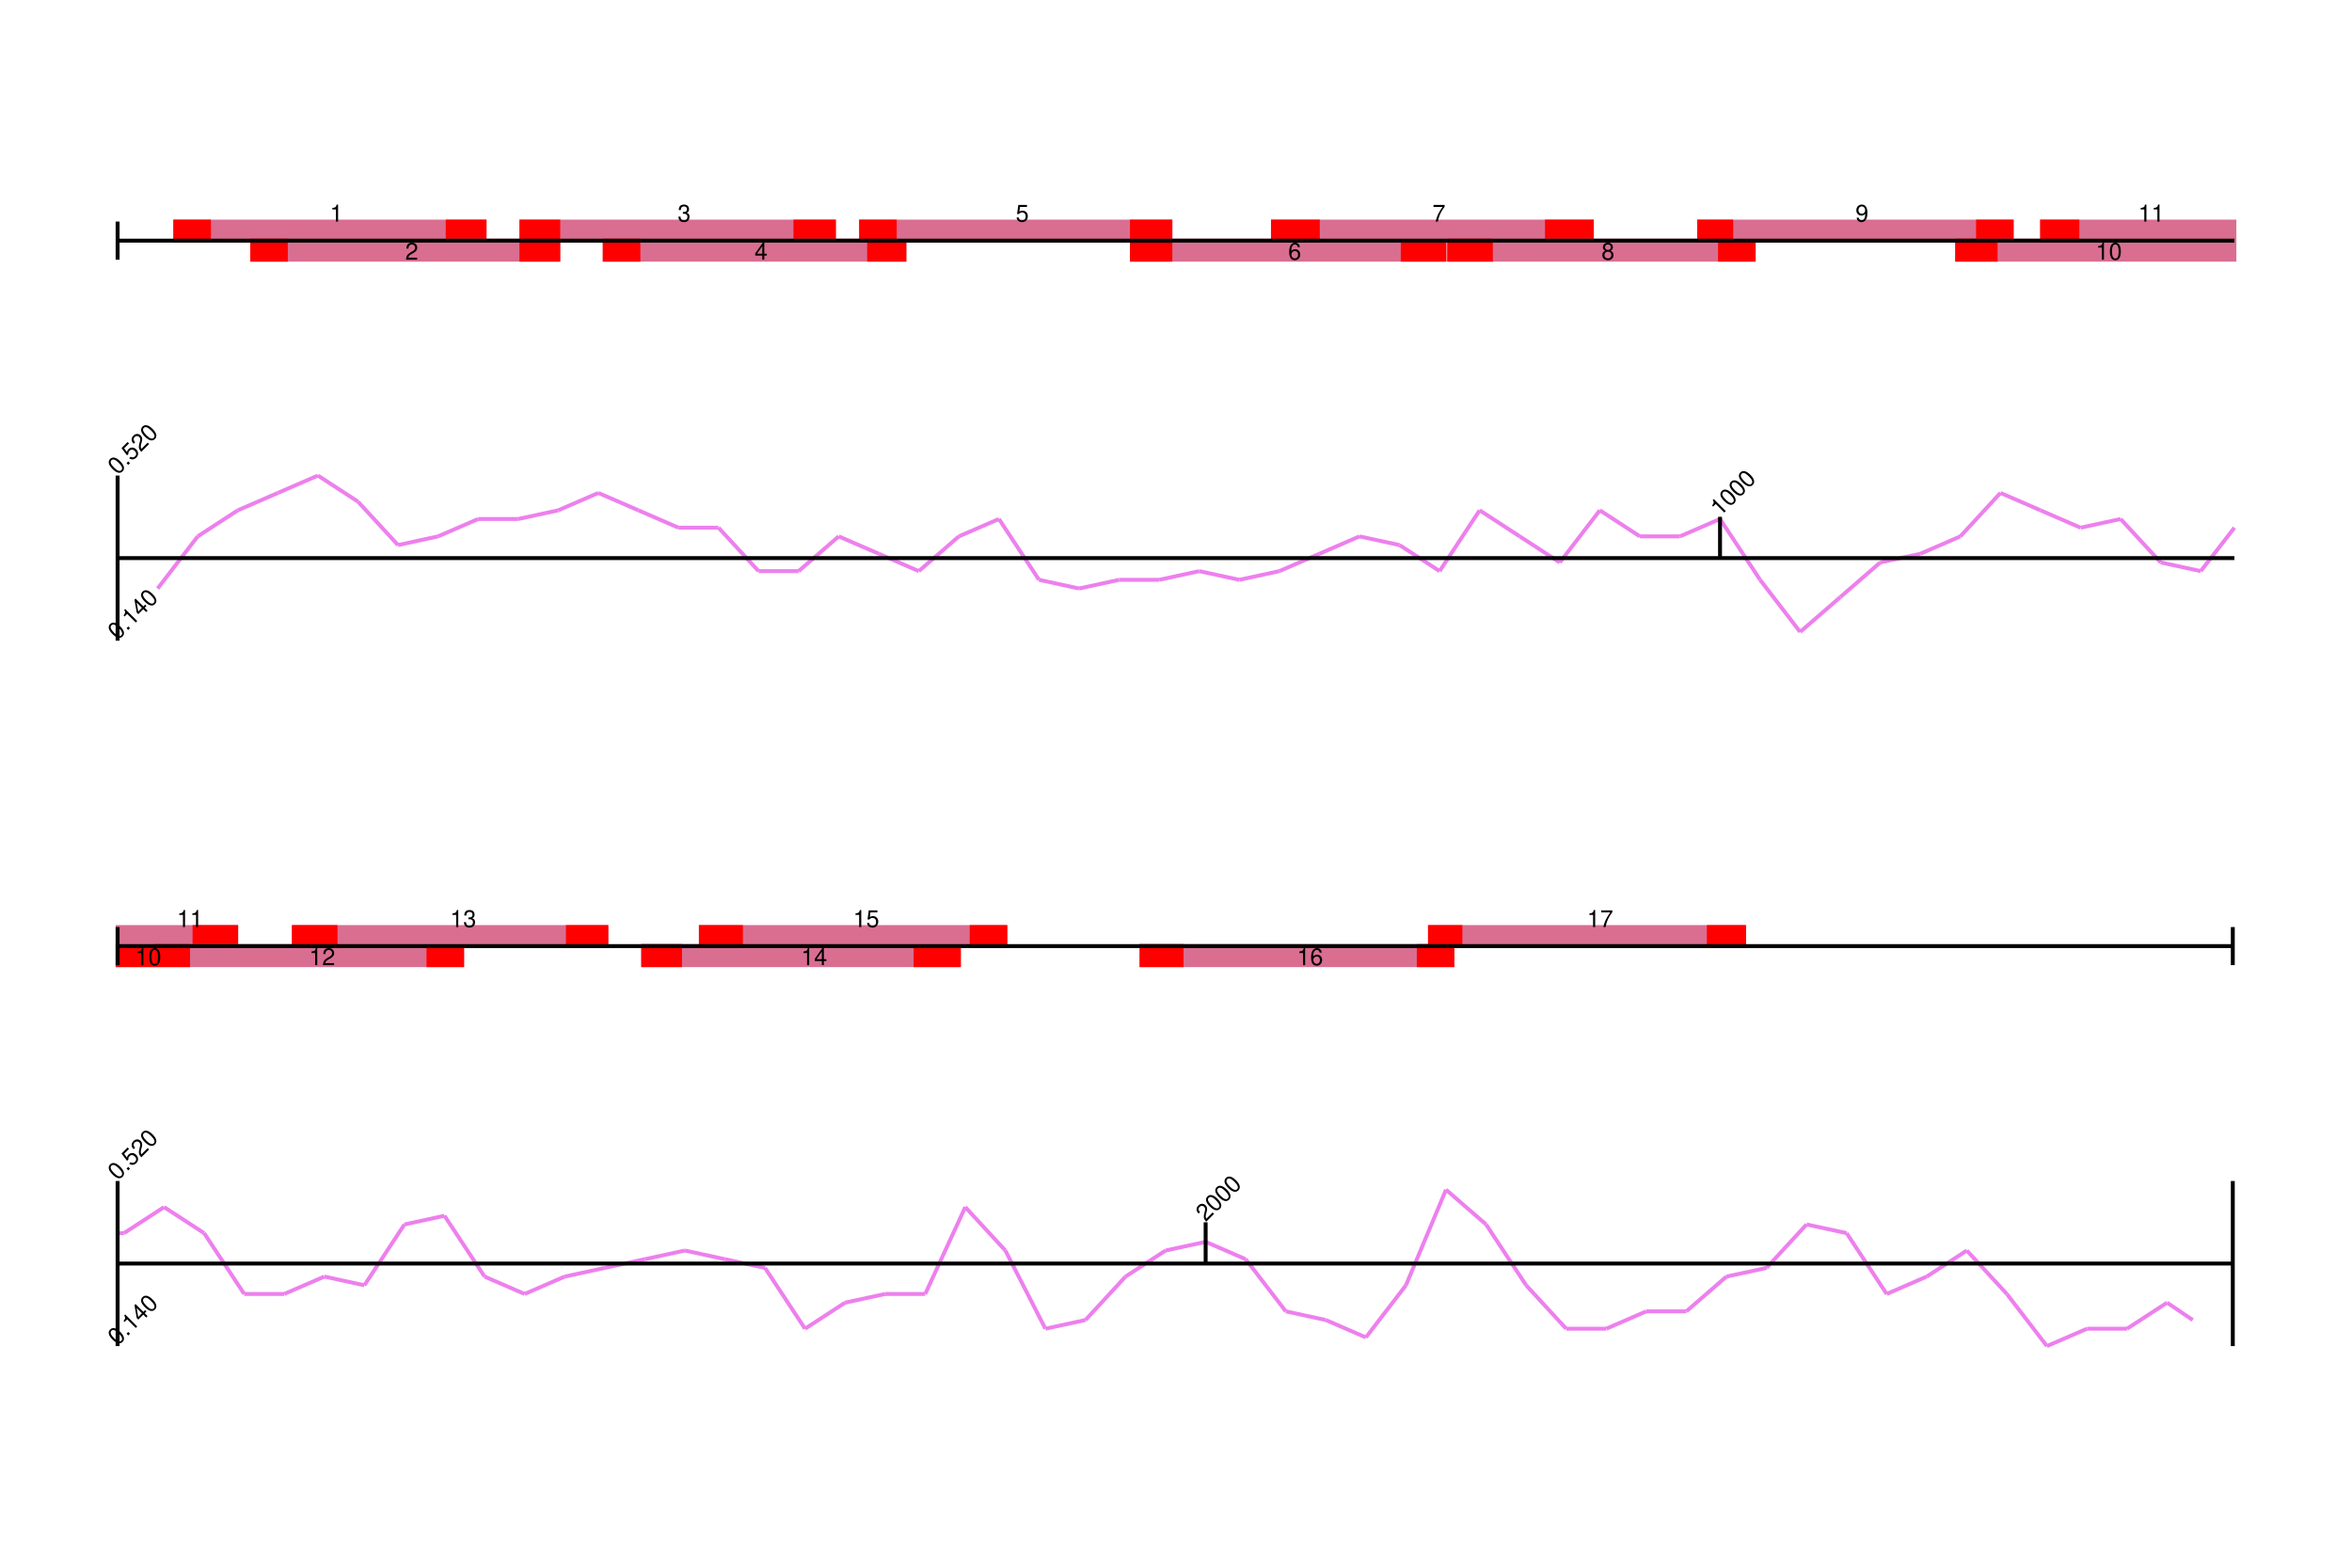
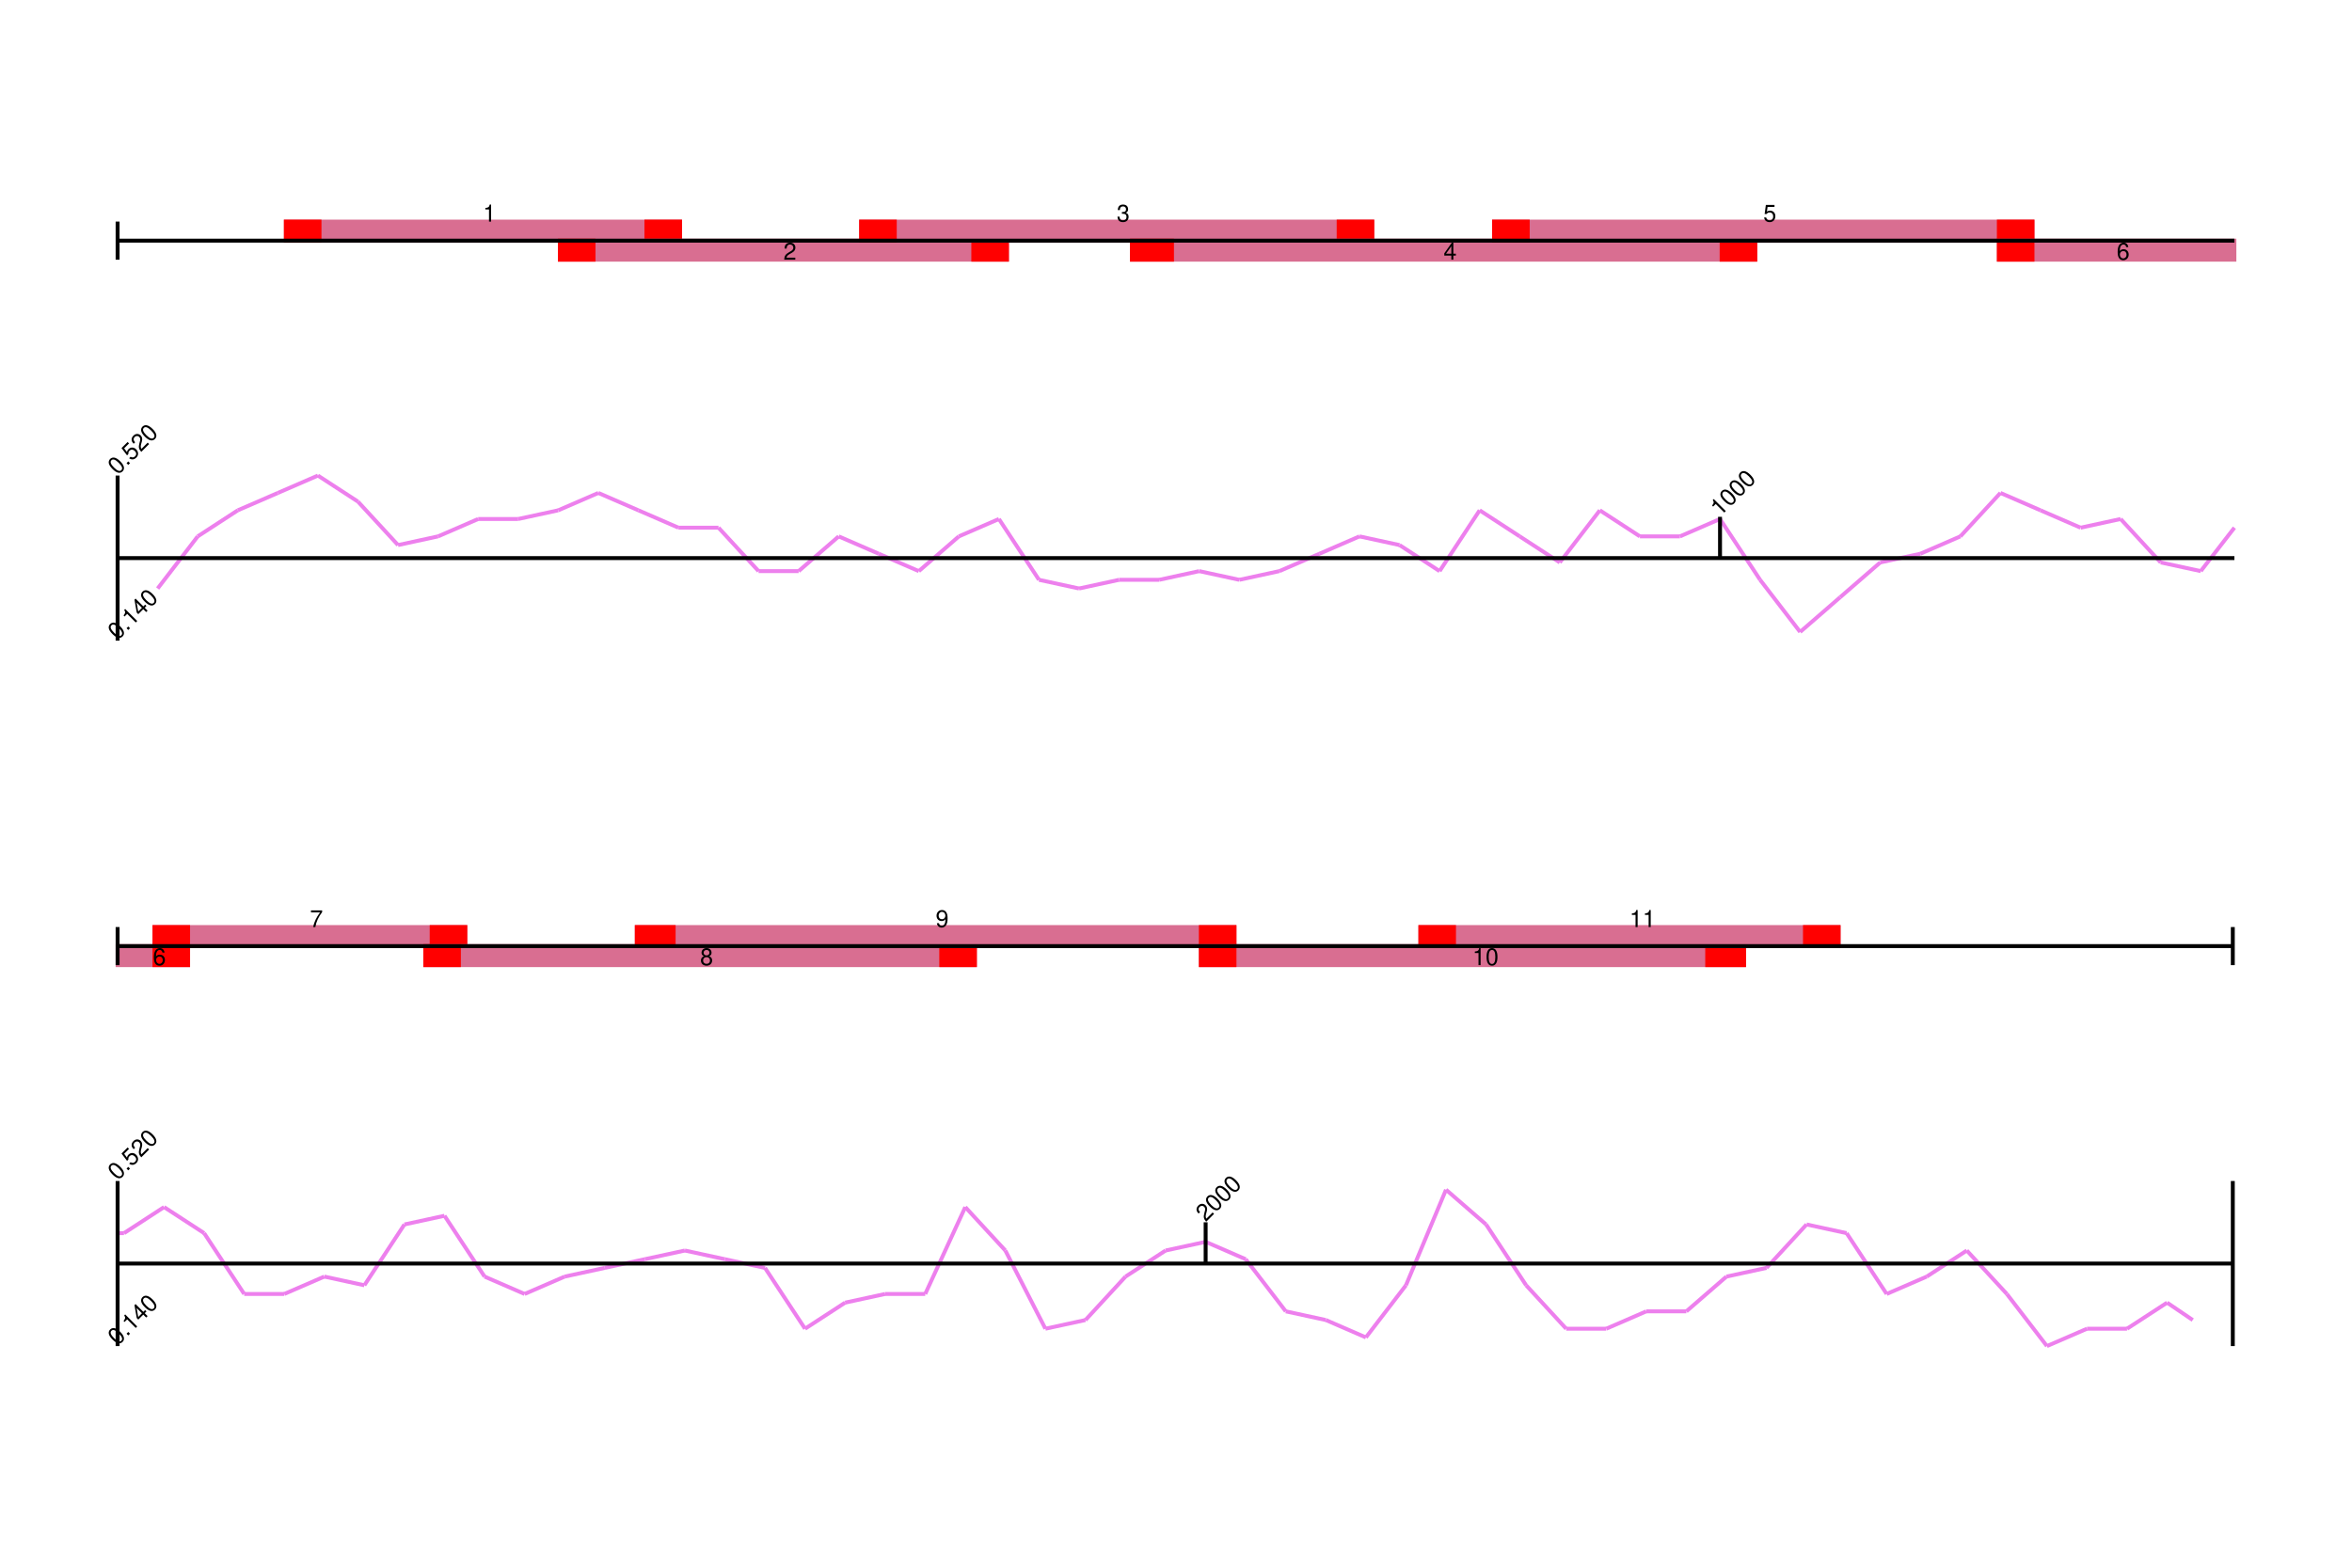
- <svg xmlns="http://www.w3.org/2000/svg" width="600" height="400" preserveAspectRatio="xMinYMin meet" viewBox="0 0 600 400" version="1.0" fill-rule="evenodd">
+ <svg xmlns="http://www.w3.org/2000/svg" fill-rule="evenodd" height="400" preserveAspectRatio="xMinYMin meet" version="1.0" viewBox="0 0 600 400" width="600">
  <clipPath id="clip">
-     <rect x="0" y="0" width="600" height="400" />
+     <rect height="400" width="600" x="0" y="0" />
  </clipPath>
-   <g id="group" transform="scale(1,-1) translate(0,-400)" style="clip-path: url(#clip)">
+   <g id="group" style="clip-path: url(#clip)" transform="scale(1,-1) translate(0,-400)">
    <g transform="">
      <path d="M 40.22,249.841 L 40.22,249.841 Z" style="stroke: rgb(93%,50%,93%); stroke-linecap: butt; stroke-width: 1;" />
      <path d="M 40.22,249.841 L 50.439,263.142 Z" style="stroke: rgb(93%,50%,93%); stroke-linecap: butt; stroke-width: 1;" />
      <path d="M 50.439,263.142 L 60.659,269.793 Z" style="stroke: rgb(93%,50%,93%); stroke-linecap: butt; stroke-width: 1;" />
      <path d="M 60.659,269.793 L 70.878,274.226 Z" style="stroke: rgb(93%,50%,93%); stroke-linecap: butt; stroke-width: 1;" />
      <path d="M 70.878,274.226 L 81.098,278.66 Z" style="stroke: rgb(93%,50%,93%); stroke-linecap: butt; stroke-width: 1;" />
      <path d="M 81.098,278.66 L 91.317,272.009 Z" style="stroke: rgb(93%,50%,93%); stroke-linecap: butt; stroke-width: 1;" />
      <path d="M 91.317,272.009 L 101.537,260.925 Z" style="stroke: rgb(93%,50%,93%); stroke-linecap: butt; stroke-width: 1;" />
      <path d="M 101.537,260.925 L 111.756,263.142 Z" style="stroke: rgb(93%,50%,93%); stroke-linecap: butt; stroke-width: 1;" />
      <path d="M 111.756,263.142 L 121.976,267.576 Z" style="stroke: rgb(93%,50%,93%); stroke-linecap: butt; stroke-width: 1;" />
      <path d="M 121.976,267.576 L 132.195,267.576 Z" style="stroke: rgb(93%,50%,93%); stroke-linecap: butt; stroke-width: 1;" />
      <path d="M 132.195,267.576 L 142.415,269.793 Z" style="stroke: rgb(93%,50%,93%); stroke-linecap: butt; stroke-width: 1;" />
      <path d="M 142.415,269.793 L 152.634,274.226 Z" style="stroke: rgb(93%,50%,93%); stroke-linecap: butt; stroke-width: 1;" />
      <path d="M 152.634,274.226 L 162.854,269.793 Z" style="stroke: rgb(93%,50%,93%); stroke-linecap: butt; stroke-width: 1;" />
      <path d="M 162.854,269.793 L 173.073,265.359 Z" style="stroke: rgb(93%,50%,93%); stroke-linecap: butt; stroke-width: 1;" />
      <path d="M 173.073,265.359 L 183.293,265.359 Z" style="stroke: rgb(93%,50%,93%); stroke-linecap: butt; stroke-width: 1;" />
      <path d="M 183.293,265.359 L 193.512,254.275 Z" style="stroke: rgb(93%,50%,93%); stroke-linecap: butt; stroke-width: 1;" />
      <path d="M 193.512,254.275 L 203.732,254.275 Z" style="stroke: rgb(93%,50%,93%); stroke-linecap: butt; stroke-width: 1;" />
      <path d="M 203.732,254.275 L 213.952,263.142 Z" style="stroke: rgb(93%,50%,93%); stroke-linecap: butt; stroke-width: 1;" />
      <path d="M 213.952,263.142 L 224.171,258.708 Z" style="stroke: rgb(93%,50%,93%); stroke-linecap: butt; stroke-width: 1;" />
      <path d="M 224.171,258.708 L 234.391,254.275 Z" style="stroke: rgb(93%,50%,93%); stroke-linecap: butt; stroke-width: 1;" />
      <path d="M 234.391,254.275 L 244.61,263.142 Z" style="stroke: rgb(93%,50%,93%); stroke-linecap: butt; stroke-width: 1;" />
      <path d="M 244.61,263.142 L 254.83,267.576 Z" style="stroke: rgb(93%,50%,93%); stroke-linecap: butt; stroke-width: 1;" />
      <path d="M 254.83,267.576 L 265.049,252.058 Z" style="stroke: rgb(93%,50%,93%); stroke-linecap: butt; stroke-width: 1;" />
      <path d="M 265.049,252.058 L 275.269,249.841 Z" style="stroke: rgb(93%,50%,93%); stroke-linecap: butt; stroke-width: 1;" />
      <path d="M 275.269,249.841 L 285.488,252.058 Z" style="stroke: rgb(93%,50%,93%); stroke-linecap: butt; stroke-width: 1;" />
      <path d="M 285.488,252.058 L 295.708,252.058 Z" style="stroke: rgb(93%,50%,93%); stroke-linecap: butt; stroke-width: 1;" />
      <path d="M 295.708,252.058 L 305.927,254.275 Z" style="stroke: rgb(93%,50%,93%); stroke-linecap: butt; stroke-width: 1;" />
      <path d="M 305.927,254.275 L 316.147,252.058 Z" style="stroke: rgb(93%,50%,93%); stroke-linecap: butt; stroke-width: 1;" />
      <path d="M 316.147,252.058 L 326.366,254.275 Z" style="stroke: rgb(93%,50%,93%); stroke-linecap: butt; stroke-width: 1;" />
      <path d="M 326.366,254.275 L 336.586,258.708 Z" style="stroke: rgb(93%,50%,93%); stroke-linecap: butt; stroke-width: 1;" />
      <path d="M 336.586,258.708 L 346.805,263.142 Z" style="stroke: rgb(93%,50%,93%); stroke-linecap: butt; stroke-width: 1;" />
      <path d="M 346.805,263.142 L 357.025,260.925 Z" style="stroke: rgb(93%,50%,93%); stroke-linecap: butt; stroke-width: 1;" />
      <path d="M 357.025,260.925 L 367.245,254.275 Z" style="stroke: rgb(93%,50%,93%); stroke-linecap: butt; stroke-width: 1;" />
      <path d="M 367.245,254.275 L 377.464,269.793 Z" style="stroke: rgb(93%,50%,93%); stroke-linecap: butt; stroke-width: 1;" />
      <path d="M 377.464,269.793 L 387.684,263.142 Z" style="stroke: rgb(93%,50%,93%); stroke-linecap: butt; stroke-width: 1;" />
      <path d="M 387.684,263.142 L 397.903,256.492 Z" style="stroke: rgb(93%,50%,93%); stroke-linecap: butt; stroke-width: 1;" />
      <path d="M 397.903,256.492 L 408.123,269.793 Z" style="stroke: rgb(93%,50%,93%); stroke-linecap: butt; stroke-width: 1;" />
      <path d="M 408.123,269.793 L 418.342,263.142 Z" style="stroke: rgb(93%,50%,93%); stroke-linecap: butt; stroke-width: 1;" />
      <path d="M 418.342,263.142 L 428.562,263.142 Z" style="stroke: rgb(93%,50%,93%); stroke-linecap: butt; stroke-width: 1;" />
      <path d="M 428.562,263.142 L 438.781,267.576 Z" style="stroke: rgb(93%,50%,93%); stroke-linecap: butt; stroke-width: 1;" />
      <path d="M 438.781,267.576 L 449.001,252.058 Z" style="stroke: rgb(93%,50%,93%); stroke-linecap: butt; stroke-width: 1;" />
      <path d="M 449.001,252.058 L 459.22,238.757 Z" style="stroke: rgb(93%,50%,93%); stroke-linecap: butt; stroke-width: 1;" />
      <path d="M 459.22,238.757 L 469.44,247.624 Z" style="stroke: rgb(93%,50%,93%); stroke-linecap: butt; stroke-width: 1;" />
      <path d="M 469.44,247.624 L 479.659,256.492 Z" style="stroke: rgb(93%,50%,93%); stroke-linecap: butt; stroke-width: 1;" />
      <path d="M 479.659,256.492 L 489.879,258.708 Z" style="stroke: rgb(93%,50%,93%); stroke-linecap: butt; stroke-width: 1;" />
      <path d="M 489.879,258.708 L 500.098,263.142 Z" style="stroke: rgb(93%,50%,93%); stroke-linecap: butt; stroke-width: 1;" />
      <path d="M 500.098,263.142 L 510.318,274.226 Z" style="stroke: rgb(93%,50%,93%); stroke-linecap: butt; stroke-width: 1;" />
      <path d="M 510.318,274.226 L 520.537,269.793 Z" style="stroke: rgb(93%,50%,93%); stroke-linecap: butt; stroke-width: 1;" />
      <path d="M 520.537,269.793 L 530.757,265.359 Z" style="stroke: rgb(93%,50%,93%); stroke-linecap: butt; stroke-width: 1;" />
      <path d="M 530.757,265.359 L 540.977,267.576 Z" style="stroke: rgb(93%,50%,93%); stroke-linecap: butt; stroke-width: 1;" />
      <path d="M 540.977,267.576 L 551.196,256.492 Z" style="stroke: rgb(93%,50%,93%); stroke-linecap: butt; stroke-width: 1;" />
      <path d="M 551.196,256.492 L 561.416,254.275 Z" style="stroke: rgb(93%,50%,93%); stroke-linecap: butt; stroke-width: 1;" />
      <path d="M 561.416,254.275 L 570,265.359 Z" style="stroke: rgb(93%,50%,93%); stroke-linecap: butt; stroke-width: 1;" />
      <path d="M 30,85.359 L 31.635,85.359 Z" style="stroke: rgb(93%,50%,93%); stroke-linecap: butt; stroke-width: 1;" />
      <path d="M 31.635,85.359 L 41.855,92.009 Z" style="stroke: rgb(93%,50%,93%); stroke-linecap: butt; stroke-width: 1;" />
      <path d="M 41.855,92.009 L 52.074,85.359 Z" style="stroke: rgb(93%,50%,93%); stroke-linecap: butt; stroke-width: 1;" />
      <path d="M 52.074,85.359 L 62.294,69.841 Z" style="stroke: rgb(93%,50%,93%); stroke-linecap: butt; stroke-width: 1;" />
      <path d="M 62.294,69.841 L 72.513,69.841 Z" style="stroke: rgb(93%,50%,93%); stroke-linecap: butt; stroke-width: 1;" />
      <path d="M 72.513,69.841 L 82.733,74.275 Z" style="stroke: rgb(93%,50%,93%); stroke-linecap: butt; stroke-width: 1;" />
      <path d="M 82.733,74.275 L 92.952,72.058 Z" style="stroke: rgb(93%,50%,93%); stroke-linecap: butt; stroke-width: 1;" />
      <path d="M 92.952,72.058 L 103.172,87.576 Z" style="stroke: rgb(93%,50%,93%); stroke-linecap: butt; stroke-width: 1;" />
      <path d="M 103.172,87.576 L 113.391,89.793 Z" style="stroke: rgb(93%,50%,93%); stroke-linecap: butt; stroke-width: 1;" />
      <path d="M 113.391,89.793 L 123.611,74.275 Z" style="stroke: rgb(93%,50%,93%); stroke-linecap: butt; stroke-width: 1;" />
      <path d="M 123.611,74.275 L 133.83,69.841 Z" style="stroke: rgb(93%,50%,93%); stroke-linecap: butt; stroke-width: 1;" />
      <path d="M 133.83,69.841 L 144.05,74.275 Z" style="stroke: rgb(93%,50%,93%); stroke-linecap: butt; stroke-width: 1;" />
      <path d="M 144.05,74.275 L 154.269,76.492 Z" style="stroke: rgb(93%,50%,93%); stroke-linecap: butt; stroke-width: 1;" />
      <path d="M 154.269,76.492 L 164.489,78.708 Z" style="stroke: rgb(93%,50%,93%); stroke-linecap: butt; stroke-width: 1;" />
      <path d="M 164.489,78.708 L 174.709,80.925 Z" style="stroke: rgb(93%,50%,93%); stroke-linecap: butt; stroke-width: 1;" />
      <path d="M 174.709,80.925 L 184.928,78.708 Z" style="stroke: rgb(93%,50%,93%); stroke-linecap: butt; stroke-width: 1;" />
      <path d="M 184.928,78.708 L 195.148,76.492 Z" style="stroke: rgb(93%,50%,93%); stroke-linecap: butt; stroke-width: 1;" />
      <path d="M 195.148,76.492 L 205.367,60.974 Z" style="stroke: rgb(93%,50%,93%); stroke-linecap: butt; stroke-width: 1;" />
      <path d="M 205.367,60.974 L 215.587,67.624 Z" style="stroke: rgb(93%,50%,93%); stroke-linecap: butt; stroke-width: 1;" />
      <path d="M 215.587,67.624 L 225.806,69.841 Z" style="stroke: rgb(93%,50%,93%); stroke-linecap: butt; stroke-width: 1;" />
      <path d="M 225.806,69.841 L 236.026,69.841 Z" style="stroke: rgb(93%,50%,93%); stroke-linecap: butt; stroke-width: 1;" />
      <path d="M 236.026,69.841 L 246.245,92.009 Z" style="stroke: rgb(93%,50%,93%); stroke-linecap: butt; stroke-width: 1;" />
      <path d="M 246.245,92.009 L 256.465,80.925 Z" style="stroke: rgb(93%,50%,93%); stroke-linecap: butt; stroke-width: 1;" />
      <path d="M 256.465,80.925 L 266.684,60.974 Z" style="stroke: rgb(93%,50%,93%); stroke-linecap: butt; stroke-width: 1;" />
      <path d="M 266.684,60.974 L 276.904,63.191 Z" style="stroke: rgb(93%,50%,93%); stroke-linecap: butt; stroke-width: 1;" />
      <path d="M 276.904,63.191 L 287.123,74.275 Z" style="stroke: rgb(93%,50%,93%); stroke-linecap: butt; stroke-width: 1;" />
      <path d="M 287.123,74.275 L 297.343,80.925 Z" style="stroke: rgb(93%,50%,93%); stroke-linecap: butt; stroke-width: 1;" />
      <path d="M 297.343,80.925 L 307.562,83.142 Z" style="stroke: rgb(93%,50%,93%); stroke-linecap: butt; stroke-width: 1;" />
      <path d="M 307.562,83.142 L 317.782,78.708 Z" style="stroke: rgb(93%,50%,93%); stroke-linecap: butt; stroke-width: 1;" />
      <path d="M 317.782,78.708 L 328.002,65.407 Z" style="stroke: rgb(93%,50%,93%); stroke-linecap: butt; stroke-width: 1;" />
      <path d="M 328.002,65.407 L 338.221,63.191 Z" style="stroke: rgb(93%,50%,93%); stroke-linecap: butt; stroke-width: 1;" />
      <path d="M 338.221,63.191 L 348.441,58.757 Z" style="stroke: rgb(93%,50%,93%); stroke-linecap: butt; stroke-width: 1;" />
      <path d="M 348.441,58.757 L 358.66,72.058 Z" style="stroke: rgb(93%,50%,93%); stroke-linecap: butt; stroke-width: 1;" />
      <path d="M 358.66,72.058 L 368.88,96.443 Z" style="stroke: rgb(93%,50%,93%); stroke-linecap: butt; stroke-width: 1;" />
      <path d="M 368.88,96.443 L 379.099,87.576 Z" style="stroke: rgb(93%,50%,93%); stroke-linecap: butt; stroke-width: 1;" />
      <path d="M 379.099,87.576 L 389.319,72.058 Z" style="stroke: rgb(93%,50%,93%); stroke-linecap: butt; stroke-width: 1;" />
      <path d="M 389.319,72.058 L 399.538,60.974 Z" style="stroke: rgb(93%,50%,93%); stroke-linecap: butt; stroke-width: 1;" />
      <path d="M 399.538,60.974 L 409.758,60.974 Z" style="stroke: rgb(93%,50%,93%); stroke-linecap: butt; stroke-width: 1;" />
      <path d="M 409.758,60.974 L 419.977,65.407 Z" style="stroke: rgb(93%,50%,93%); stroke-linecap: butt; stroke-width: 1;" />
      <path d="M 419.977,65.407 L 430.197,65.407 Z" style="stroke: rgb(93%,50%,93%); stroke-linecap: butt; stroke-width: 1;" />
      <path d="M 430.197,65.407 L 440.416,74.275 Z" style="stroke: rgb(93%,50%,93%); stroke-linecap: butt; stroke-width: 1;" />
      <path d="M 440.416,74.275 L 450.636,76.492 Z" style="stroke: rgb(93%,50%,93%); stroke-linecap: butt; stroke-width: 1;" />
      <path d="M 450.636,76.492 L 460.855,87.576 Z" style="stroke: rgb(93%,50%,93%); stroke-linecap: butt; stroke-width: 1;" />
      <path d="M 460.855,87.576 L 471.075,85.359 Z" style="stroke: rgb(93%,50%,93%); stroke-linecap: butt; stroke-width: 1;" />
      <path d="M 471.075,85.359 L 481.294,69.841 Z" style="stroke: rgb(93%,50%,93%); stroke-linecap: butt; stroke-width: 1;" />
      <path d="M 481.294,69.841 L 491.514,74.275 Z" style="stroke: rgb(93%,50%,93%); stroke-linecap: butt; stroke-width: 1;" />
      <path d="M 491.514,74.275 L 501.734,80.925 Z" style="stroke: rgb(93%,50%,93%); stroke-linecap: butt; stroke-width: 1;" />
      <path d="M 501.734,80.925 L 511.953,69.841 Z" style="stroke: rgb(93%,50%,93%); stroke-linecap: butt; stroke-width: 1;" />
      <path d="M 511.953,69.841 L 522.173,56.54 Z" style="stroke: rgb(93%,50%,93%); stroke-linecap: butt; stroke-width: 1;" />
      <path d="M 522.173,56.54 L 532.392,60.974 Z" style="stroke: rgb(93%,50%,93%); stroke-linecap: butt; stroke-width: 1;" />
      <path d="M 532.392,60.974 L 542.612,60.974 Z" style="stroke: rgb(93%,50%,93%); stroke-linecap: butt; stroke-width: 1;" />
      <path d="M 542.612,60.974 L 552.831,67.624 Z" style="stroke: rgb(93%,50%,93%); stroke-linecap: butt; stroke-width: 1;" />
      <path d="M 552.831,67.624 L 559.372,63.191 Z" style="stroke: rgb(93%,50%,93%); stroke-linecap: butt; stroke-width: 1;" />
-       <polygon points="44.716 338.6, 123.611 338.6, 123.611 343.46, 44.716 343.46" style="stroke: rgb(85%,43%,57%); stroke-linecap: butt; stroke-width: 1; fill: rgb(85%,43%,57%);" />
-       <polygon points="44.716 338.6, 53.301 338.6, 53.301 343.46, 44.716 343.46" style="stroke: rgb(100%,0%,0%); stroke-linecap: butt; stroke-width: 1; fill: rgb(100%,0%,0%);" />
-       <polygon points="114.209 338.6, 123.611 338.6, 123.611 343.46, 114.209 343.46" style="stroke: rgb(100%,0%,0%); stroke-linecap: butt; stroke-width: 1; fill: rgb(100%,0%,0%);" />
-       <polygon points="64.338 333.74, 142.415 333.74, 142.415 338.6, 64.338 338.6" style="stroke: rgb(85%,43%,57%); stroke-linecap: butt; stroke-width: 1; fill: rgb(85%,43%,57%);" />
-       <polygon points="64.338 333.74, 72.922 333.74, 72.922 338.6, 64.338 338.6" style="stroke: rgb(100%,0%,0%); stroke-linecap: butt; stroke-width: 1; fill: rgb(100%,0%,0%);" />
-       <polygon points="133.013 333.74, 142.415 333.74, 142.415 338.6, 133.013 338.6" style="stroke: rgb(100%,0%,0%); stroke-linecap: butt; stroke-width: 1; fill: rgb(100%,0%,0%);" />
-       <polygon points="133.013 338.6, 212.725 338.6, 212.725 343.46, 133.013 343.46" style="stroke: rgb(85%,43%,57%); stroke-linecap: butt; stroke-width: 1; fill: rgb(85%,43%,57%);" />
-       <polygon points="133.013 338.6, 142.415 338.6, 142.415 343.46, 133.013 343.46" style="stroke: rgb(100%,0%,0%); stroke-linecap: butt; stroke-width: 1; fill: rgb(100%,0%,0%);" />
-       <polygon points="202.915 338.6, 212.725 338.6, 212.725 343.46, 202.915 343.46" style="stroke: rgb(100%,0%,0%); stroke-linecap: butt; stroke-width: 1; fill: rgb(100%,0%,0%);" />
-       <polygon points="154.269 333.74, 230.712 333.74, 230.712 338.6, 154.269 338.6" style="stroke: rgb(85%,43%,57%); stroke-linecap: butt; stroke-width: 1; fill: rgb(85%,43%,57%);" />
-       <polygon points="154.269 333.74, 162.854 333.74, 162.854 338.6, 154.269 338.6" style="stroke: rgb(100%,0%,0%); stroke-linecap: butt; stroke-width: 1; fill: rgb(100%,0%,0%);" />
-       <polygon points="221.718 333.74, 230.712 333.74, 230.712 338.6, 221.718 338.6" style="stroke: rgb(100%,0%,0%); stroke-linecap: butt; stroke-width: 1; fill: rgb(100%,0%,0%);" />
-       <polygon points="219.674 338.6, 298.569 338.6, 298.569 343.46, 219.674 343.46" style="stroke: rgb(85%,43%,57%); stroke-linecap: butt; stroke-width: 1; fill: rgb(85%,43%,57%);" />
-       <polygon points="219.674 338.6, 228.259 338.6, 228.259 343.46, 219.674 343.46" style="stroke: rgb(100%,0%,0%); stroke-linecap: butt; stroke-width: 1; fill: rgb(100%,0%,0%);" />
-       <polygon points="288.759 338.6, 298.569 338.6, 298.569 343.46, 288.759 343.46" style="stroke: rgb(100%,0%,0%); stroke-linecap: butt; stroke-width: 1; fill: rgb(100%,0%,0%);" />
-       <polygon points="288.759 333.74, 368.471 333.74, 368.471 338.6, 288.759 338.6" style="stroke: rgb(85%,43%,57%); stroke-linecap: butt; stroke-width: 1; fill: rgb(85%,43%,57%);" />
-       <polygon points="288.759 333.74, 298.569 333.74, 298.569 338.6, 288.759 338.6" style="stroke: rgb(100%,0%,0%); stroke-linecap: butt; stroke-width: 1; fill: rgb(100%,0%,0%);" />
-       <polygon points="357.842 333.74, 368.471 333.74, 368.471 338.6, 357.842 338.6" style="stroke: rgb(100%,0%,0%); stroke-linecap: butt; stroke-width: 1; fill: rgb(100%,0%,0%);" />
-       <polygon points="324.731 338.6, 406.079 338.6, 406.079 343.46, 324.731 343.46" style="stroke: rgb(85%,43%,57%); stroke-linecap: butt; stroke-width: 1; fill: rgb(85%,43%,57%);" />
-       <polygon points="324.731 338.6, 336.177 338.6, 336.177 343.46, 324.731 343.46" style="stroke: rgb(100%,0%,0%); stroke-linecap: butt; stroke-width: 1; fill: rgb(100%,0%,0%);" />
-       <polygon points="394.633 338.6, 406.079 338.6, 406.079 343.46, 394.633 343.46" style="stroke: rgb(100%,0%,0%); stroke-linecap: butt; stroke-width: 1; fill: rgb(100%,0%,0%);" />
-       <polygon points="369.697 333.74, 447.366 333.74, 447.366 338.6, 369.697 338.6" style="stroke: rgb(85%,43%,57%); stroke-linecap: butt; stroke-width: 1; fill: rgb(85%,43%,57%);" />
-       <polygon points="369.697 333.74, 380.325 333.74, 380.325 338.6, 369.697 338.6" style="stroke: rgb(100%,0%,0%); stroke-linecap: butt; stroke-width: 1; fill: rgb(100%,0%,0%);" />
-       <polygon points="438.781 333.74, 447.366 333.74, 447.366 338.6, 438.781 338.6" style="stroke: rgb(100%,0%,0%); stroke-linecap: butt; stroke-width: 1; fill: rgb(100%,0%,0%);" />
-       <polygon points="433.467 338.6, 513.179 338.6, 513.179 343.46, 433.467 343.46" style="stroke: rgb(85%,43%,57%); stroke-linecap: butt; stroke-width: 1; fill: rgb(85%,43%,57%);" />
-       <polygon points="433.467 338.6, 441.643 338.6, 441.643 343.46, 433.467 343.46" style="stroke: rgb(100%,0%,0%); stroke-linecap: butt; stroke-width: 1; fill: rgb(100%,0%,0%);" />
-       <polygon points="504.595 338.6, 513.179 338.6, 513.179 343.46, 504.595 343.46" style="stroke: rgb(100%,0%,0%); stroke-linecap: butt; stroke-width: 1; fill: rgb(100%,0%,0%);" />
-       <polygon points="499.281 333.74, 570 333.74, 570 338.6, 499.281 338.6" style="stroke: rgb(85%,43%,57%); stroke-linecap: butt; stroke-width: 1; fill: rgb(85%,43%,57%);" />
-       <polygon points="30 153.74, 38.993 153.74, 38.993 158.6, 30 158.6" style="stroke: rgb(85%,43%,57%); stroke-linecap: butt; stroke-width: 1; fill: rgb(85%,43%,57%);" />
-       <polygon points="499.281 333.74, 509.092 333.74, 509.092 338.6, 499.281 338.6" style="stroke: rgb(100%,0%,0%); stroke-linecap: butt; stroke-width: 1; fill: rgb(100%,0%,0%);" />
-       <polygon points="30 153.74, 38.993 153.74, 38.993 158.6, 30 158.6" style="stroke: rgb(100%,0%,0%); stroke-linecap: butt; stroke-width: 1; fill: rgb(100%,0%,0%);" />
-       <polygon points="520.946 338.6, 570 338.6, 570 343.46, 520.946 343.46" style="stroke: rgb(85%,43%,57%); stroke-linecap: butt; stroke-width: 1; fill: rgb(85%,43%,57%);" />
-       <polygon points="30 158.6, 60.25 158.6, 60.25 163.46, 30 163.46" style="stroke: rgb(85%,43%,57%); stroke-linecap: butt; stroke-width: 1; fill: rgb(85%,43%,57%);" />
-       <polygon points="520.946 338.6, 529.939 338.6, 529.939 343.46, 520.946 343.46" style="stroke: rgb(100%,0%,0%); stroke-linecap: butt; stroke-width: 1; fill: rgb(100%,0%,0%);" />
-       <polygon points="49.621 158.6, 60.25 158.6, 60.25 163.46, 49.621 163.46" style="stroke: rgb(100%,0%,0%); stroke-linecap: butt; stroke-width: 1; fill: rgb(100%,0%,0%);" />
-       <polygon points="39.811 153.74, 117.888 153.74, 117.888 158.6, 39.811 158.6" style="stroke: rgb(85%,43%,57%); stroke-linecap: butt; stroke-width: 1; fill: rgb(85%,43%,57%);" />
-       <polygon points="39.811 153.74, 47.986 153.74, 47.986 158.6, 39.811 158.6" style="stroke: rgb(100%,0%,0%); stroke-linecap: butt; stroke-width: 1; fill: rgb(100%,0%,0%);" />
-       <polygon points="109.304 153.74, 117.888 153.74, 117.888 158.6, 109.304 158.6" style="stroke: rgb(100%,0%,0%); stroke-linecap: butt; stroke-width: 1; fill: rgb(100%,0%,0%);" />
-       <polygon points="74.966 158.6, 154.678 158.6, 154.678 163.46, 74.966 163.46" style="stroke: rgb(85%,43%,57%); stroke-linecap: butt; stroke-width: 1; fill: rgb(85%,43%,57%);" />
-       <polygon points="74.966 158.6, 85.594 158.6, 85.594 163.46, 74.966 163.46" style="stroke: rgb(100%,0%,0%); stroke-linecap: butt; stroke-width: 1; fill: rgb(100%,0%,0%);" />
-       <polygon points="144.868 158.6, 154.678 158.6, 154.678 163.46, 144.868 163.46" style="stroke: rgb(100%,0%,0%); stroke-linecap: butt; stroke-width: 1; fill: rgb(100%,0%,0%);" />
-       <polygon points="164.08 153.74, 244.61 153.74, 244.61 158.6, 164.08 158.6" style="stroke: rgb(85%,43%,57%); stroke-linecap: butt; stroke-width: 1; fill: rgb(85%,43%,57%);" />
-       <polygon points="164.08 153.74, 173.482 153.74, 173.482 158.6, 164.08 158.6" style="stroke: rgb(100%,0%,0%); stroke-linecap: butt; stroke-width: 1; fill: rgb(100%,0%,0%);" />
-       <polygon points="233.573 153.74, 244.61 153.74, 244.61 158.6, 233.573 158.6" style="stroke: rgb(100%,0%,0%); stroke-linecap: butt; stroke-width: 1; fill: rgb(100%,0%,0%);" />
-       <polygon points="178.796 158.6, 256.465 158.6, 256.465 163.46, 178.796 163.46" style="stroke: rgb(85%,43%,57%); stroke-linecap: butt; stroke-width: 1; fill: rgb(85%,43%,57%);" />
-       <polygon points="178.796 158.6, 189.016 158.6, 189.016 163.46, 178.796 163.46" style="stroke: rgb(100%,0%,0%); stroke-linecap: butt; stroke-width: 1; fill: rgb(100%,0%,0%);" />
-       <polygon points="247.88 158.6, 256.465 158.6, 256.465 163.46, 247.88 163.46" style="stroke: rgb(100%,0%,0%); stroke-linecap: butt; stroke-width: 1; fill: rgb(100%,0%,0%);" />
-       <polygon points="291.211 153.74, 370.515 153.74, 370.515 158.6, 291.211 158.6" style="stroke: rgb(85%,43%,57%); stroke-linecap: butt; stroke-width: 1; fill: rgb(85%,43%,57%);" />
-       <polygon points="291.211 153.74, 301.431 153.74, 301.431 158.6, 291.211 158.6" style="stroke: rgb(100%,0%,0%); stroke-linecap: butt; stroke-width: 1; fill: rgb(100%,0%,0%);" />
-       <polygon points="361.93 153.74, 370.515 153.74, 370.515 158.6, 361.93 158.6" style="stroke: rgb(100%,0%,0%); stroke-linecap: butt; stroke-width: 1; fill: rgb(100%,0%,0%);" />
-       <polygon points="364.792 158.6, 444.913 158.6, 444.913 163.46, 364.792 163.46" style="stroke: rgb(85%,43%,57%); stroke-linecap: butt; stroke-width: 1; fill: rgb(85%,43%,57%);" />
-       <polygon points="364.792 158.6, 372.559 158.6, 372.559 163.46, 364.792 163.46" style="stroke: rgb(100%,0%,0%); stroke-linecap: butt; stroke-width: 1; fill: rgb(100%,0%,0%);" />
-       <polygon points="435.92 158.6, 444.913 158.6, 444.913 163.46, 435.92 163.46" style="stroke: rgb(100%,0%,0%); stroke-linecap: butt; stroke-width: 1; fill: rgb(100%,0%,0%);" />
+       <polygon points="72.922 338.6, 173.482 338.6, 173.482 343.46, 72.922 343.46" style="stroke: rgb(85%,43%,57%); stroke-linecap: butt; stroke-width: 1; fill: rgb(85%,43%,57%); fill-rule: evenodd;" />
+       <polygon points="72.922 338.6, 81.506 338.6, 81.506 343.46, 72.922 343.46" style="stroke: rgb(100%,0%,0%); stroke-linecap: butt; stroke-width: 1; fill: rgb(100%,0%,0%); fill-rule: evenodd;" />
+       <polygon points="164.898 338.6, 173.482 338.6, 173.482 343.46, 164.898 343.46" style="stroke: rgb(100%,0%,0%); stroke-linecap: butt; stroke-width: 1; fill: rgb(100%,0%,0%); fill-rule: evenodd;" />
+       <polygon points="142.824 333.74, 256.874 333.74, 256.874 338.6, 142.824 338.6" style="stroke: rgb(85%,43%,57%); stroke-linecap: butt; stroke-width: 1; fill: rgb(85%,43%,57%); fill-rule: evenodd;" />
+       <polygon points="142.824 333.74, 151.408 333.74, 151.408 338.6, 142.824 338.6" style="stroke: rgb(100%,0%,0%); stroke-linecap: butt; stroke-width: 1; fill: rgb(100%,0%,0%); fill-rule: evenodd;" />
+       <polygon points="248.289 333.74, 256.874 333.74, 256.874 338.6, 248.289 338.6" style="stroke: rgb(100%,0%,0%); stroke-linecap: butt; stroke-width: 1; fill: rgb(100%,0%,0%); fill-rule: evenodd;" />
+       <polygon points="219.674 338.6, 350.076 338.6, 350.076 343.46, 219.674 343.46" style="stroke: rgb(85%,43%,57%); stroke-linecap: butt; stroke-width: 1; fill: rgb(85%,43%,57%); fill-rule: evenodd;" />
+       <polygon points="219.674 338.6, 228.259 338.6, 228.259 343.46, 219.674 343.46" style="stroke: rgb(100%,0%,0%); stroke-linecap: butt; stroke-width: 1; fill: rgb(100%,0%,0%); fill-rule: evenodd;" />
+       <polygon points="341.491 338.6, 350.076 338.6, 350.076 343.46, 341.491 343.46" style="stroke: rgb(100%,0%,0%); stroke-linecap: butt; stroke-width: 1; fill: rgb(100%,0%,0%); fill-rule: evenodd;" />
+       <polygon points="288.759 333.74, 447.774 333.74, 447.774 338.6, 288.759 338.6" style="stroke: rgb(85%,43%,57%); stroke-linecap: butt; stroke-width: 1; fill: rgb(85%,43%,57%); fill-rule: evenodd;" />
+       <polygon points="288.759 333.74, 298.978 333.74, 298.978 338.6, 288.759 338.6" style="stroke: rgb(100%,0%,0%); stroke-linecap: butt; stroke-width: 1; fill: rgb(100%,0%,0%); fill-rule: evenodd;" />
+       <polygon points="439.19 333.74, 447.774 333.74, 447.774 338.6, 439.19 338.6" style="stroke: rgb(100%,0%,0%); stroke-linecap: butt; stroke-width: 1; fill: rgb(100%,0%,0%); fill-rule: evenodd;" />
+       <polygon points="381.143 338.6, 518.494 338.6, 518.494 343.46, 381.143 343.46" style="stroke: rgb(85%,43%,57%); stroke-linecap: butt; stroke-width: 1; fill: rgb(85%,43%,57%); fill-rule: evenodd;" />
+       <polygon points="381.143 338.6, 389.728 338.6, 389.728 343.46, 381.143 343.46" style="stroke: rgb(100%,0%,0%); stroke-linecap: butt; stroke-width: 1; fill: rgb(100%,0%,0%); fill-rule: evenodd;" />
+       <polygon points="509.909 338.6, 518.494 338.6, 518.494 343.46, 509.909 343.46" style="stroke: rgb(100%,0%,0%); stroke-linecap: butt; stroke-width: 1; fill: rgb(100%,0%,0%); fill-rule: evenodd;" />
+       <polygon points="509.909 333.74, 570 333.74, 570 338.6, 509.909 338.6" style="stroke: rgb(85%,43%,57%); stroke-linecap: butt; stroke-width: 1; fill: rgb(85%,43%,57%); fill-rule: evenodd;" />
+       <polygon points="30 153.74, 47.986 153.74, 47.986 158.6, 30 158.6" style="stroke: rgb(85%,43%,57%); stroke-linecap: butt; stroke-width: 1; fill: rgb(85%,43%,57%); fill-rule: evenodd;" />
+       <polygon points="509.909 333.74, 518.494 333.74, 518.494 338.6, 509.909 338.6" style="stroke: rgb(100%,0%,0%); stroke-linecap: butt; stroke-width: 1; fill: rgb(100%,0%,0%); fill-rule: evenodd;" />
+       <polygon points="39.402 153.74, 47.986 153.74, 47.986 158.6, 39.402 158.6" style="stroke: rgb(100%,0%,0%); stroke-linecap: butt; stroke-width: 1; fill: rgb(100%,0%,0%); fill-rule: evenodd;" />
+       <polygon points="39.402 158.6, 118.706 158.6, 118.706 163.46, 39.402 163.46" style="stroke: rgb(85%,43%,57%); stroke-linecap: butt; stroke-width: 1; fill: rgb(85%,43%,57%); fill-rule: evenodd;" />
+       <polygon points="39.402 158.6, 47.986 158.6, 47.986 163.46, 39.402 163.46" style="stroke: rgb(100%,0%,0%); stroke-linecap: butt; stroke-width: 1; fill: rgb(100%,0%,0%); fill-rule: evenodd;" />
+       <polygon points="110.121 158.6, 118.706 158.6, 118.706 163.46, 110.121 163.46" style="stroke: rgb(100%,0%,0%); stroke-linecap: butt; stroke-width: 1; fill: rgb(100%,0%,0%); fill-rule: evenodd;" />
+       <polygon points="108.486 153.74, 248.698 153.74, 248.698 158.6, 108.486 158.6" style="stroke: rgb(85%,43%,57%); stroke-linecap: butt; stroke-width: 1; fill: rgb(85%,43%,57%); fill-rule: evenodd;" />
+       <polygon points="108.486 153.74, 117.07 153.74, 117.07 158.6, 108.486 158.6" style="stroke: rgb(100%,0%,0%); stroke-linecap: butt; stroke-width: 1; fill: rgb(100%,0%,0%); fill-rule: evenodd;" />
+       <polygon points="240.114 153.74, 248.698 153.74, 248.698 158.6, 240.114 158.6" style="stroke: rgb(100%,0%,0%); stroke-linecap: butt; stroke-width: 1; fill: rgb(100%,0%,0%); fill-rule: evenodd;" />
+       <polygon points="162.445 158.6, 314.921 158.6, 314.921 163.46, 162.445 163.46" style="stroke: rgb(85%,43%,57%); stroke-linecap: butt; stroke-width: 1; fill: rgb(85%,43%,57%); fill-rule: evenodd;" />
+       <polygon points="162.445 158.6, 171.847 158.6, 171.847 163.46, 162.445 163.46" style="stroke: rgb(100%,0%,0%); stroke-linecap: butt; stroke-width: 1; fill: rgb(100%,0%,0%); fill-rule: evenodd;" />
+       <polygon points="306.336 158.6, 314.921 158.6, 314.921 163.46, 306.336 163.46" style="stroke: rgb(100%,0%,0%); stroke-linecap: butt; stroke-width: 1; fill: rgb(100%,0%,0%); fill-rule: evenodd;" />
+       <polygon points="306.336 153.74, 444.913 153.74, 444.913 158.6, 306.336 158.6" style="stroke: rgb(85%,43%,57%); stroke-linecap: butt; stroke-width: 1; fill: rgb(85%,43%,57%); fill-rule: evenodd;" />
+       <polygon points="306.336 153.74, 314.921 153.74, 314.921 158.6, 306.336 158.6" style="stroke: rgb(100%,0%,0%); stroke-linecap: butt; stroke-width: 1; fill: rgb(100%,0%,0%); fill-rule: evenodd;" />
+       <polygon points="435.511 153.74, 444.913 153.74, 444.913 158.6, 435.511 158.6" style="stroke: rgb(100%,0%,0%); stroke-linecap: butt; stroke-width: 1; fill: rgb(100%,0%,0%); fill-rule: evenodd;" />
+       <polygon points="362.339 158.6, 469.031 158.6, 469.031 163.46, 362.339 163.46" style="stroke: rgb(85%,43%,57%); stroke-linecap: butt; stroke-width: 1; fill: rgb(85%,43%,57%); fill-rule: evenodd;" />
+       <polygon points="362.339 158.6, 370.923 158.6, 370.923 163.46, 362.339 163.46" style="stroke: rgb(100%,0%,0%); stroke-linecap: butt; stroke-width: 1; fill: rgb(100%,0%,0%); fill-rule: evenodd;" />
+       <polygon points="460.447 158.6, 469.031 158.6, 469.031 163.46, 460.447 163.46" style="stroke: rgb(100%,0%,0%); stroke-linecap: butt; stroke-width: 1; fill: rgb(100%,0%,0%); fill-rule: evenodd;" />
      <path d="M 30,257.6 L 570,257.6 Z" style="stroke: rgb(0%,0%,0%); stroke-linecap: butt; stroke-width: 1;" />
      <path d="M 30,236.54 L 30,278.66 Z" style="stroke: rgb(0%,0%,0%); stroke-linecap: butt; stroke-width: 1;" />
      <path d="M 569.591,56.54 L 569.591,98.66 Z" style="stroke: rgb(0%,0%,0%); stroke-linecap: butt; stroke-width: 1;" />
      <path d="M 30,77.6 L 569.591,77.6 Z" style="stroke: rgb(0%,0%,0%); stroke-linecap: butt; stroke-width: 1;" />
      <path d="M 30,56.54 L 30,98.66 Z" style="stroke: rgb(0%,0%,0%); stroke-linecap: butt; stroke-width: 1;" />
      <path d="M 438.781,257.6 L 438.781,268.13 Z" style="stroke: rgb(0%,0%,0%); stroke-linecap: butt; stroke-width: 1;" />
      <path d="M 307.562,77.6 L 307.562,88.13 Z" style="stroke: rgb(0%,0%,0%); stroke-linecap: butt; stroke-width: 1;" />
      <path d="M 30,338.6 L 570,338.6 Z" style="stroke: rgb(0%,0%,0%); stroke-linecap: butt; stroke-width: 1;" />
      <path d="M 30,333.74 L 30,343.46 Z" style="stroke: rgb(0%,0%,0%); stroke-linecap: butt; stroke-width: 1;" />
      <path d="M 569.591,153.74 L 569.591,163.46 Z" style="stroke: rgb(0%,0%,0%); stroke-linecap: butt; stroke-width: 1;" />
      <path d="M 30,158.6 L 569.591,158.6 Z" style="stroke: rgb(0%,0%,0%); stroke-linecap: butt; stroke-width: 1;" />
      <path d="M 30,153.74 L 30,163.46 Z" style="stroke: rgb(0%,0%,0%); stroke-linecap: butt; stroke-width: 1;" />
      <g transform=" matrix(0.707107,0.707107,-0.707107,0.707107,438.7812,268.13)">
-         <text x="0" y="0" style="font-family: Helvetica; font-size: 6px; fill: rgb(0%,0%,0%);" transform="translate(0,0) scale(1,-1)">1000</text>
+         <text style="font-family: Helvetica; font-size: 6px;fill: rgb(0%,0%,0%); stroke:none;" transform="translate(0,0) scale(1,-1)" x="0" y="0">1000</text>
      </g>
      <g transform=" matrix(0.707107,0.707107,-0.707107,0.707107,307.5625,88.13)">
-         <text x="0" y="0" style="font-family: Helvetica; font-size: 6px; fill: rgb(0%,0%,0%);" transform="translate(0,0) scale(1,-1)">2000</text>
+         <text style="font-family: Helvetica; font-size: 6px;fill: rgb(0%,0%,0%); stroke:none;" transform="translate(0,0) scale(1,-1)" x="0" y="0">2000</text>
      </g>
      <g transform=" matrix(0.707107,0.707107,-0.707107,0.707107,30,236.54)">
-         <text x="0" y="0" style="font-family: Helvetica; font-size: 6px; fill: rgb(0%,0%,0%);" transform="translate(0,0) scale(1,-1)">0.140</text>
+         <text style="font-family: Helvetica; font-size: 6px;fill: rgb(0%,0%,0%); stroke:none;" transform="translate(0,0) scale(1,-1)" x="0" y="0">0.140</text>
      </g>
      <g transform=" matrix(0.707107,0.707107,-0.707107,0.707107,30,278.66)">
-         <text x="0" y="0" style="font-family: Helvetica; font-size: 6px; fill: rgb(0%,0%,0%);" transform="translate(0,0) scale(1,-1)">0.520</text>
+         <text style="font-family: Helvetica; font-size: 6px;fill: rgb(0%,0%,0%); stroke:none;" transform="translate(0,0) scale(1,-1)" x="0" y="0">0.520</text>
      </g>
      <g transform=" matrix(0.707107,0.707107,-0.707107,0.707107,30,257.6)">
-         <text x="0" y="0" style="font-family: Helvetica; font-size: 6px; fill: rgb(0%,0%,0%);" transform="translate(0,0) scale(1,-1)" />
+         <text style="font-family: Helvetica; font-size: 6px;fill: rgb(0%,0%,0%); stroke:none;" transform="translate(0,0) scale(1,-1)" x="0" y="0" />
      </g>
      <g transform=" matrix(0.707107,0.707107,-0.707107,0.707107,30,56.54)">
-         <text x="0" y="0" style="font-family: Helvetica; font-size: 6px; fill: rgb(0%,0%,0%);" transform="translate(0,0) scale(1,-1)">0.140</text>
+         <text style="font-family: Helvetica; font-size: 6px;fill: rgb(0%,0%,0%); stroke:none;" transform="translate(0,0) scale(1,-1)" x="0" y="0">0.140</text>
      </g>
      <g transform=" matrix(0.707107,0.707107,-0.707107,0.707107,30,98.66)">
-         <text x="0" y="0" style="font-family: Helvetica; font-size: 6px; fill: rgb(0%,0%,0%);" transform="translate(0,0) scale(1,-1)">0.520</text>
+         <text style="font-family: Helvetica; font-size: 6px;fill: rgb(0%,0%,0%); stroke:none;" transform="translate(0,0) scale(1,-1)" x="0" y="0">0.520</text>
      </g>
      <g transform=" matrix(0.707107,0.707107,-0.707107,0.707107,30,77.6)">
-         <text x="0" y="0" style="font-family: Helvetica; font-size: 6px; fill: rgb(0%,0%,0%);" transform="translate(0,0) scale(1,-1)" />
-       </g>
-       <g transform=" matrix(1,0,-0,1,84.16351,343.46)">
-         <text x="0" y="0" style="font-family: Helvetica; font-size: 6px; fill: rgb(0%,0%,0%);" transform="translate(0,0) scale(1,-1)">1</text>
-       </g>
-       <g transform=" matrix(1,0,-0,1,103.3762,333.74)">
-         <text x="0" y="0" style="font-family: Helvetica; font-size: 6px; fill: rgb(0%,0%,0%);" transform="translate(0,0) scale(1,-1)">2</text>
-       </g>
-       <g transform=" matrix(1,0,-0,1,172.869,343.46)">
-         <text x="0" y="0" style="font-family: Helvetica; font-size: 6px; fill: rgb(0%,0%,0%);" transform="translate(0,0) scale(1,-1)">3</text>
-       </g>
-       <g transform=" matrix(1,0,-0,1,192.4905,333.74)">
-         <text x="0" y="0" style="font-family: Helvetica; font-size: 6px; fill: rgb(0%,0%,0%);" transform="translate(0,0) scale(1,-1)">4</text>
-       </g>
-       <g transform=" matrix(1,0,-0,1,259.1219,343.46)">
-         <text x="0" y="0" style="font-family: Helvetica; font-size: 6px; fill: rgb(0%,0%,0%);" transform="translate(0,0) scale(1,-1)">5</text>
-       </g>
-       <g transform=" matrix(1,0,-0,1,328.6147,333.74)">
-         <text x="0" y="0" style="font-family: Helvetica; font-size: 6px; fill: rgb(0%,0%,0%);" transform="translate(0,0) scale(1,-1)">6</text>
-       </g>
-       <g transform=" matrix(1,0,-0,1,365.405,343.46)">
-         <text x="0" y="0" style="font-family: Helvetica; font-size: 6px; fill: rgb(0%,0%,0%);" transform="translate(0,0) scale(1,-1)">7</text>
-       </g>
-       <g transform=" matrix(1,0,-0,1,408.5314,333.74)">
-         <text x="0" y="0" style="font-family: Helvetica; font-size: 6px; fill: rgb(0%,0%,0%);" transform="translate(0,0) scale(1,-1)">8</text>
-       </g>
-       <g transform=" matrix(1,0,-0,1,473.3232,343.46)">
-         <text x="0" y="0" style="font-family: Helvetica; font-size: 6px; fill: rgb(0%,0%,0%);" transform="translate(0,0) scale(1,-1)">9</text>
-       </g>
-       <g transform=" matrix(1,0,-0,1,534.6404,333.74)">
-         <text x="0" y="0" style="font-family: Helvetica; font-size: 6px; fill: rgb(0%,0%,0%);" transform="translate(0,0) scale(1,-1)">10</text>
-       </g>
-       <g transform=" matrix(1,0,-0,1,34.49659,153.74)">
-         <text x="0" y="0" style="font-family: Helvetica; font-size: 6px; fill: rgb(0%,0%,0%);" transform="translate(0,0) scale(1,-1)">10</text>
-       </g>
-       <g transform=" matrix(1,0,-0,1,545.4731,343.46)">
-         <text x="0" y="0" style="font-family: Helvetica; font-size: 6px; fill: rgb(0%,0%,0%);" transform="translate(0,0) scale(1,-1)">11</text>
-       </g>
-       <g transform=" matrix(1,0,-0,1,45.1249,163.46)">
-         <text x="0" y="0" style="font-family: Helvetica; font-size: 6px; fill: rgb(0%,0%,0%);" transform="translate(0,0) scale(1,-1)">11</text>
-       </g>
-       <g transform=" matrix(1,0,-0,1,78.84936,153.74)">
-         <text x="0" y="0" style="font-family: Helvetica; font-size: 6px; fill: rgb(0%,0%,0%);" transform="translate(0,0) scale(1,-1)">12</text>
-       </g>
-       <g transform=" matrix(1,0,-0,1,114.8221,163.46)">
-         <text x="0" y="0" style="font-family: Helvetica; font-size: 6px; fill: rgb(0%,0%,0%);" transform="translate(0,0) scale(1,-1)">13</text>
-       </g>
-       <g transform=" matrix(1,0,-0,1,204.3452,153.74)">
-         <text x="0" y="0" style="font-family: Helvetica; font-size: 6px; fill: rgb(0%,0%,0%);" transform="translate(0,0) scale(1,-1)">14</text>
-       </g>
-       <g transform=" matrix(1,0,-0,1,217.6306,163.46)">
-         <text x="0" y="0" style="font-family: Helvetica; font-size: 6px; fill: rgb(0%,0%,0%);" transform="translate(0,0) scale(1,-1)">15</text>
-       </g>
-       <g transform=" matrix(1,0,-0,1,330.863,153.74)">
-         <text x="0" y="0" style="font-family: Helvetica; font-size: 6px; fill: rgb(0%,0%,0%);" transform="translate(0,0) scale(1,-1)">16</text>
-       </g>
-       <g transform=" matrix(1,0,-0,1,404.8524,163.46)">
-         <text x="0" y="0" style="font-family: Helvetica; font-size: 6px; fill: rgb(0%,0%,0%);" transform="translate(0,0) scale(1,-1)">17</text>
+         <text style="font-family: Helvetica; font-size: 6px;fill: rgb(0%,0%,0%); stroke:none;" transform="translate(0,0) scale(1,-1)" x="0" y="0" />
+       </g>
+       <g transform=" matrix(1,0,-0,1,123.2021,343.46)">
+         <text style="font-family: Helvetica; font-size: 6px;fill: rgb(0%,0%,0%); stroke:none;" transform="translate(0,0) scale(1,-1)" x="0" y="0">1</text>
+       </g>
+       <g transform=" matrix(1,0,-0,1,199.8486,333.74)">
+         <text style="font-family: Helvetica; font-size: 6px;fill: rgb(0%,0%,0%); stroke:none;" transform="translate(0,0) scale(1,-1)" x="0" y="0">2</text>
+       </g>
+       <g transform=" matrix(1,0,-0,1,284.8751,343.46)">
+         <text style="font-family: Helvetica; font-size: 6px;fill: rgb(0%,0%,0%); stroke:none;" transform="translate(0,0) scale(1,-1)" x="0" y="0">3</text>
+       </g>
+       <g transform=" matrix(1,0,-0,1,368.2665,333.74)">
+         <text style="font-family: Helvetica; font-size: 6px;fill: rgb(0%,0%,0%); stroke:none;" transform="translate(0,0) scale(1,-1)" x="0" y="0">4</text>
+       </g>
+       <g transform=" matrix(1,0,-0,1,449.8183,343.46)">
+         <text style="font-family: Helvetica; font-size: 6px;fill: rgb(0%,0%,0%); stroke:none;" transform="translate(0,0) scale(1,-1)" x="0" y="0">5</text>
+       </g>
+       <g transform=" matrix(1,0,-0,1,539.9546,333.74)">
+         <text style="font-family: Helvetica; font-size: 6px;fill: rgb(0%,0%,0%); stroke:none;" transform="translate(0,0) scale(1,-1)" x="0" y="0">6</text>
+       </g>
+       <g transform=" matrix(1,0,-0,1,38.99319,153.74)">
+         <text style="font-family: Helvetica; font-size: 6px;fill: rgb(0%,0%,0%); stroke:none;" transform="translate(0,0) scale(1,-1)" x="0" y="0">6</text>
+       </g>
+       <g transform=" matrix(1,0,-0,1,79.05375,163.46)">
+         <text style="font-family: Helvetica; font-size: 6px;fill: rgb(0%,0%,0%); stroke:none;" transform="translate(0,0) scale(1,-1)" x="0" y="0">7</text>
+       </g>
+       <g transform=" matrix(1,0,-0,1,178.592,153.74)">
+         <text style="font-family: Helvetica; font-size: 6px;fill: rgb(0%,0%,0%); stroke:none;" transform="translate(0,0) scale(1,-1)" x="0" y="0">8</text>
+       </g>
+       <g transform=" matrix(1,0,-0,1,238.6828,163.46)">
+         <text style="font-family: Helvetica; font-size: 6px;fill: rgb(0%,0%,0%); stroke:none;" transform="translate(0,0) scale(1,-1)" x="0" y="0">9</text>
+       </g>
+       <g transform=" matrix(1,0,-0,1,375.6245,153.74)">
+         <text style="font-family: Helvetica; font-size: 6px;fill: rgb(0%,0%,0%); stroke:none;" transform="translate(0,0) scale(1,-1)" x="0" y="0">10</text>
+       </g>
+       <g transform=" matrix(1,0,-0,1,415.6851,163.46)">
+         <text style="font-family: Helvetica; font-size: 6px;fill: rgb(0%,0%,0%); stroke:none;" transform="translate(0,0) scale(1,-1)" x="0" y="0">11</text>
      </g>
    </g>
  </g>
</svg>
